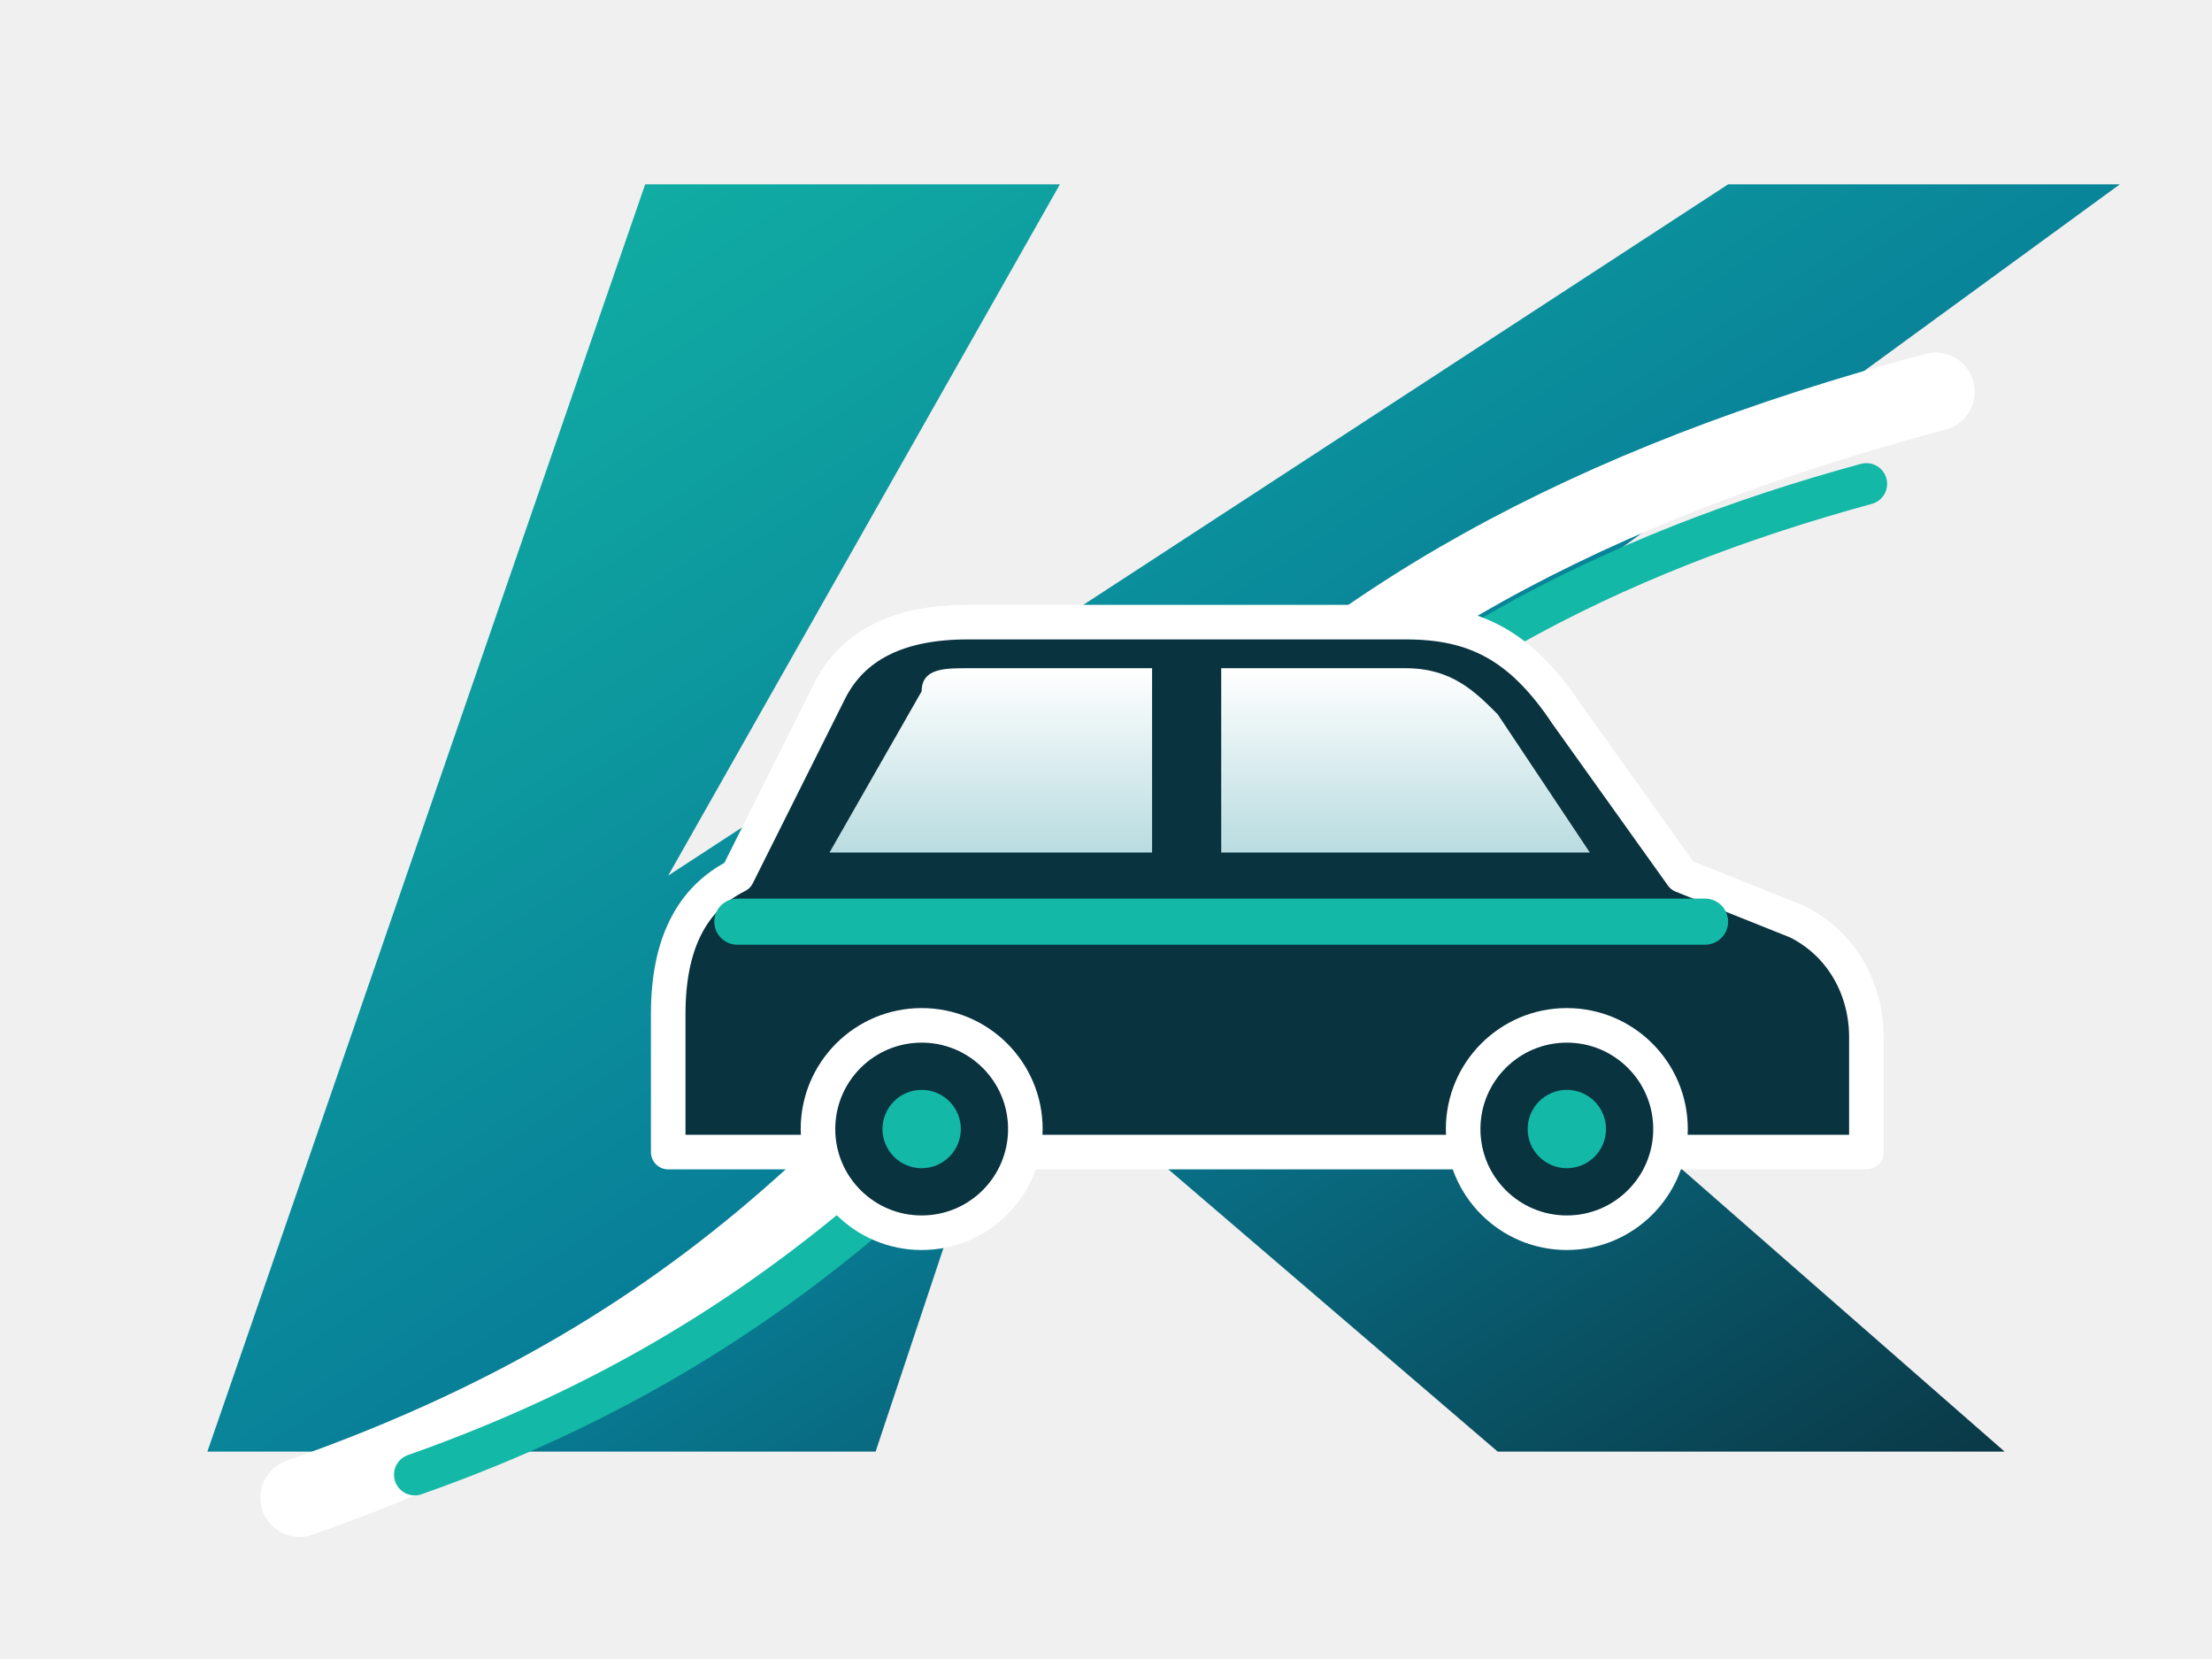
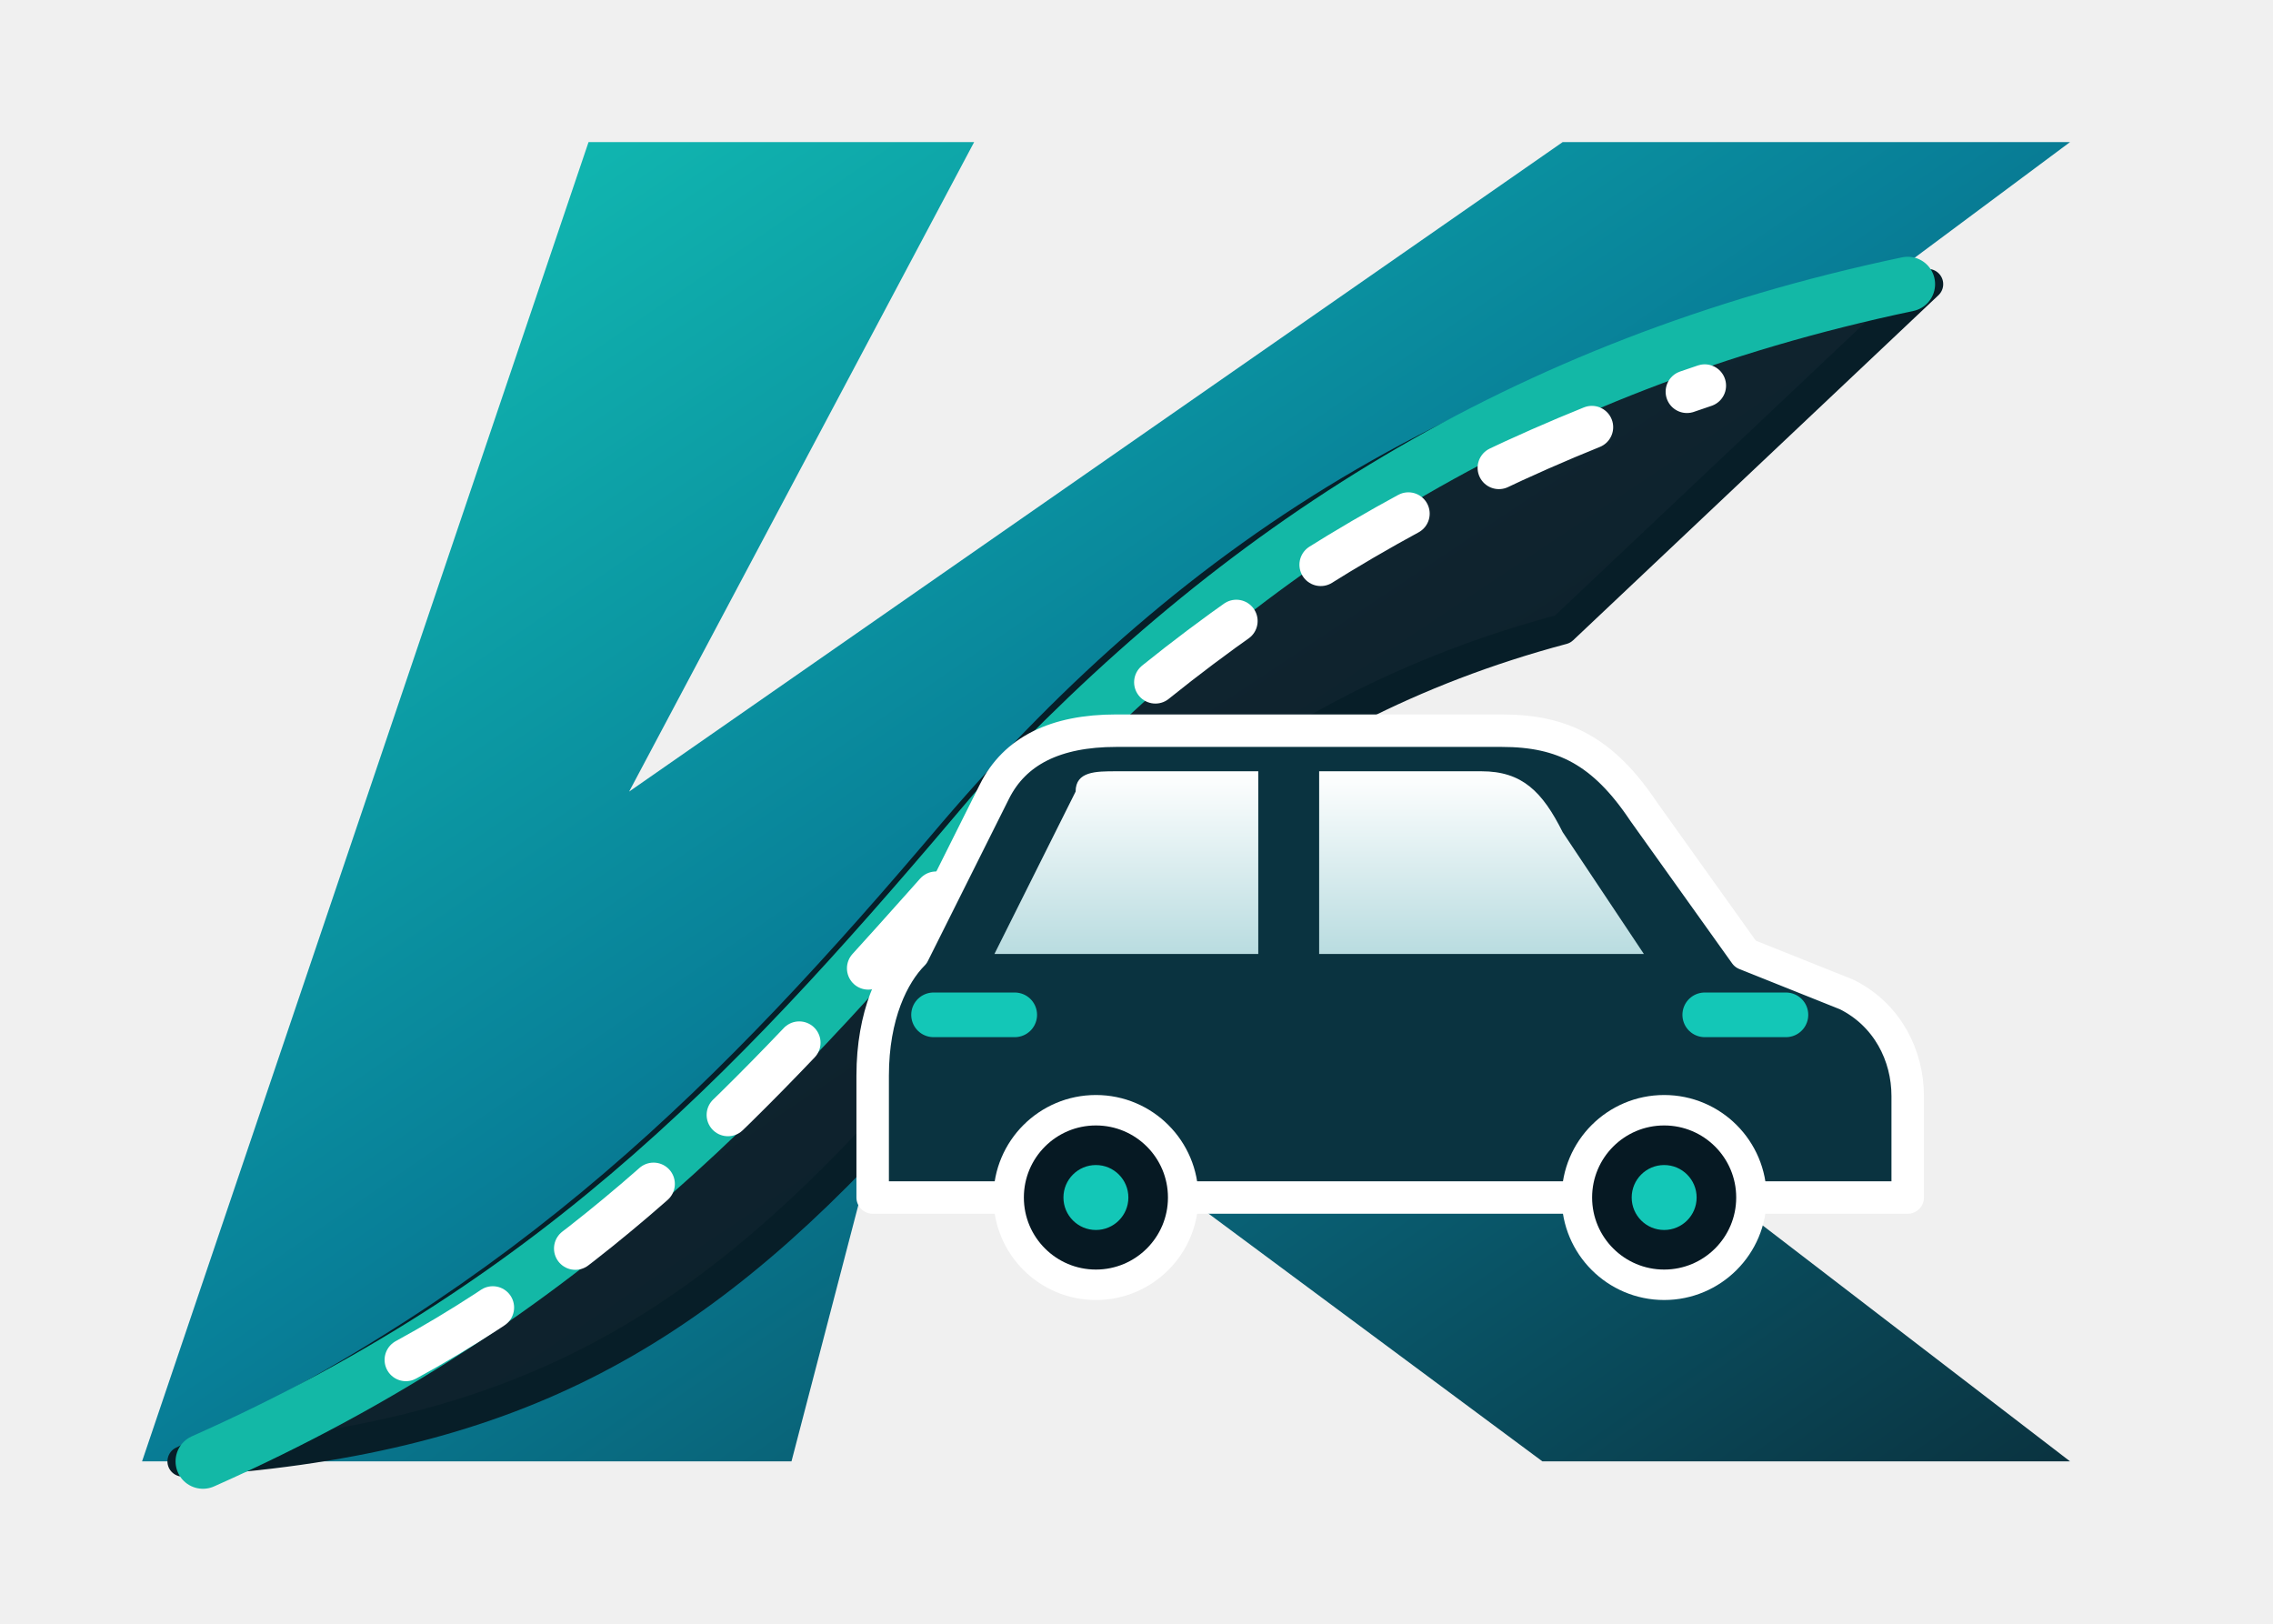
- <svg xmlns="http://www.w3.org/2000/svg" viewBox="0 0 96 72" role="img" aria-labelledby="title desc">
+ <svg xmlns="http://www.w3.org/2000/svg" viewBox="0 0 112 80" role="img" aria-labelledby="title desc">
  <defs>
-     <linearGradient id="teal" x1="0" y1="0" x2="1" y2="1">
-       <stop offset="0" stop-color="#13B8A6" />
-       <stop offset=".55" stop-color="#087F98" />
+     <linearGradient id="kTeal" x1="0" y1="0" x2="1" y2="1">
+       <stop offset="0" stop-color="#13C7B7" />
+       <stop offset=".48" stop-color="#087F98" />
      <stop offset="1" stop-color="#0A3340" />
    </linearGradient>
-     <linearGradient id="car" x1="0" y1="0" x2="0" y2="1">
+     <linearGradient id="road" x1="0" y1="0" x2="1" y2="1">
+       <stop offset="0" stop-color="#172D39" />
+       <stop offset="1" stop-color="#061923" />
+     </linearGradient>
+     <linearGradient id="carBody" x1="0" y1="0" x2="0" y2="1">
      <stop offset="0" stop-color="#FFFFFF" />
      <stop offset="1" stop-color="#B9DCE0" />
    </linearGradient>
  </defs>
-   <path d="M9 63 28 8h18L29 38 75 8h17L55 35 87 63H65L44 45 38 63Z" fill="url(#teal)" />
-   <path d="M13 65c20-7 27-18 37-29 8-9 19-15 34-19" fill="none" stroke="#FFFFFF" stroke-width="3.4" stroke-linecap="round" />
-   <path d="M18 64c17-6 25-16 34-26 8-9 18-14 29-17" fill="none" stroke="#13B8A6" stroke-width="1.8" stroke-linecap="round" />
-   <g transform="translate(28 20)">
-     <path d="M4 18 8 10c1-2 3-3 6-3h19c3 0 5 1 7 4l5 7 5 2c2 1 3 3 3 5v5H1v-6c0-3 1-5 3-6Z" fill="#0A3340" stroke="#FFFFFF" stroke-width="1.5" stroke-linejoin="round" />
-     <path d="m12 10-4 7h14V9h-8c-1 0-2 0-2 1Zm13-1v8h16l-4-6c-1-1-2-2-4-2Z" fill="url(#car)" />
-     <path d="M4 20h42" stroke="#13B8A6" stroke-width="2" stroke-linecap="round" />
-     <circle cx="12" cy="29" r="4.5" fill="#0A3340" stroke="#FFFFFF" stroke-width="1.5" />
-     <circle cx="40" cy="29" r="4.5" fill="#0A3340" stroke="#FFFFFF" stroke-width="1.5" />
-     <circle cx="12" cy="29" r="1.7" fill="#13B8A6" />
-     <circle cx="40" cy="29" r="1.7" fill="#13B8A6" />
+   <path d="M7 72 29 7h19L31 39 77 7h25L59 39l43 33H76L45 49 39 72Z" fill="url(#kTeal)" />
+   <path d="M9 72c17-8 27-18 38-31 12-14 26-23 48-27L77 31C62 35 53 44 44 55 34 66 25 71 9 72Z" fill="url(#road)" stroke="#071E28" stroke-width="1.5" stroke-linejoin="round" />
+   <path d="M10 72c18-8 28-19 39-32 12-13 26-22 45-26" fill="none" stroke="#13B8A6" stroke-width="2.7" stroke-linecap="round" />
+   <path d="M20 67c11-6 19-15 27-24 10-11 22-19 37-24" fill="none" stroke="#FFFFFF" stroke-width="2.1" stroke-linecap="round" stroke-dasharray="5 5" />
+   <g transform="translate(43 31)">
+     <path d="M2 16 6 8c1-2 3-3 6-3h19c3 0 5 1 7 4l5 7 5 2c2 1 3 3 3 5v5H0v-6c0-3 1-5 2-6Z" fill="#0A3340" stroke="#FFFFFF" stroke-width="1.6" stroke-linejoin="round" />
+     <path d="m10 8-4 8h13V7h-7c-1 0-2 0-2 1Zm12-1v9h16l-4-6c-1-2-2-3-4-3Z" fill="url(#carBody)" />
+     <path d="M3 19h4m34 0h4" stroke="#13C7B7" stroke-width="2.2" stroke-linecap="round" />
+     <circle cx="11" cy="28" r="4.3" fill="#061923" stroke="#FFFFFF" stroke-width="1.5" />
+     <circle cx="39" cy="28" r="4.3" fill="#061923" stroke="#FFFFFF" stroke-width="1.5" />
+     <circle cx="11" cy="28" r="1.6" fill="#13C7B7" />
+     <circle cx="39" cy="28" r="1.6" fill="#13C7B7" />
  </g>
</svg>
